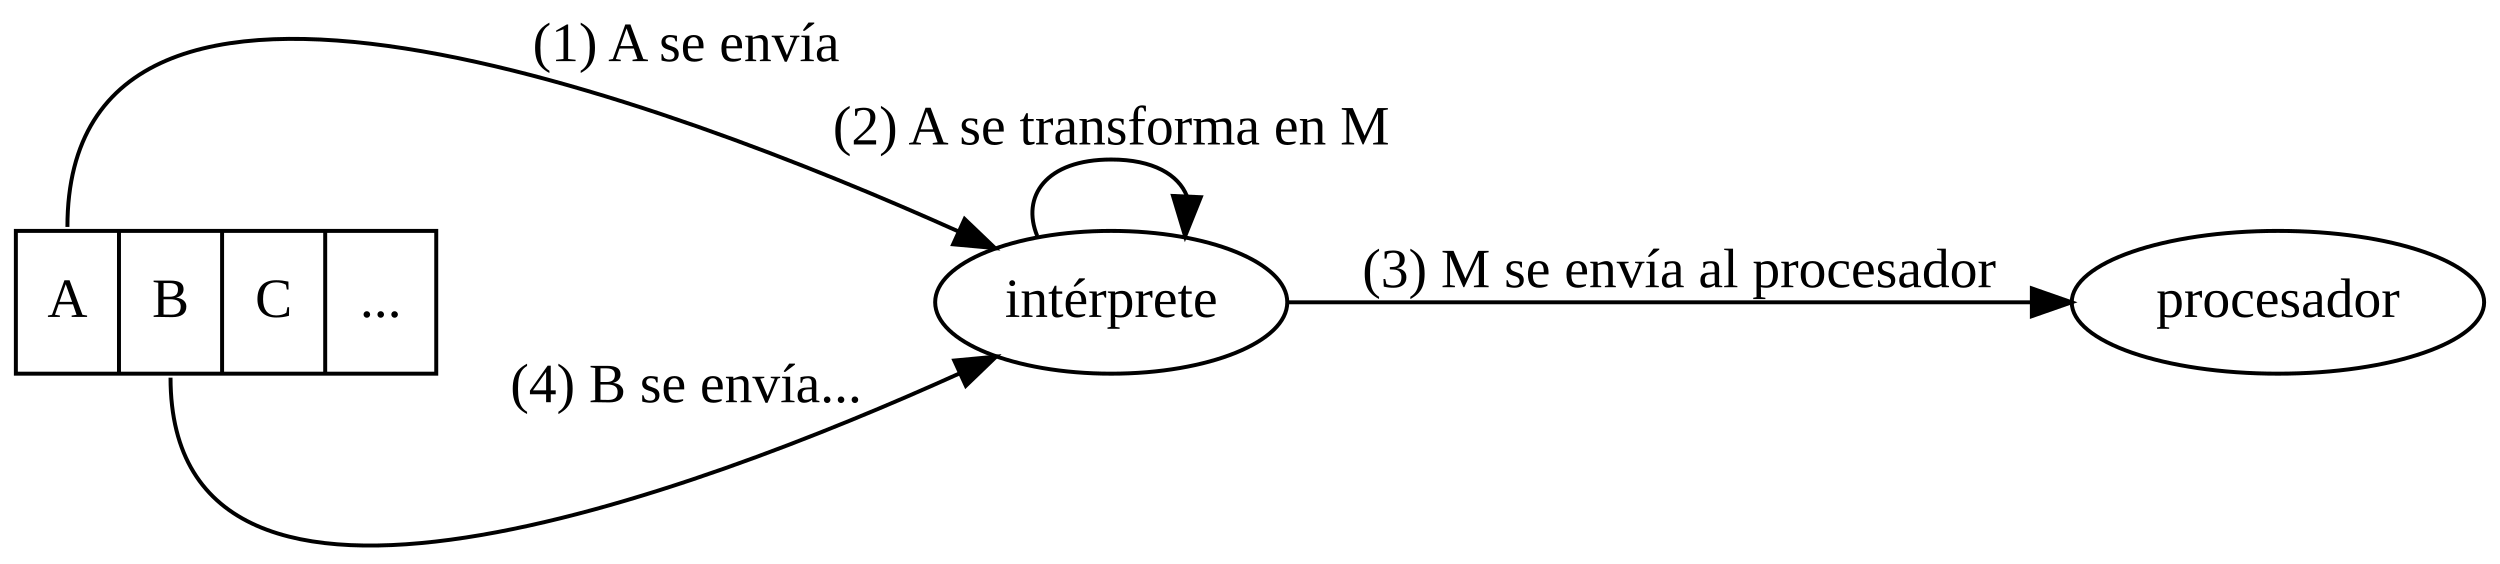
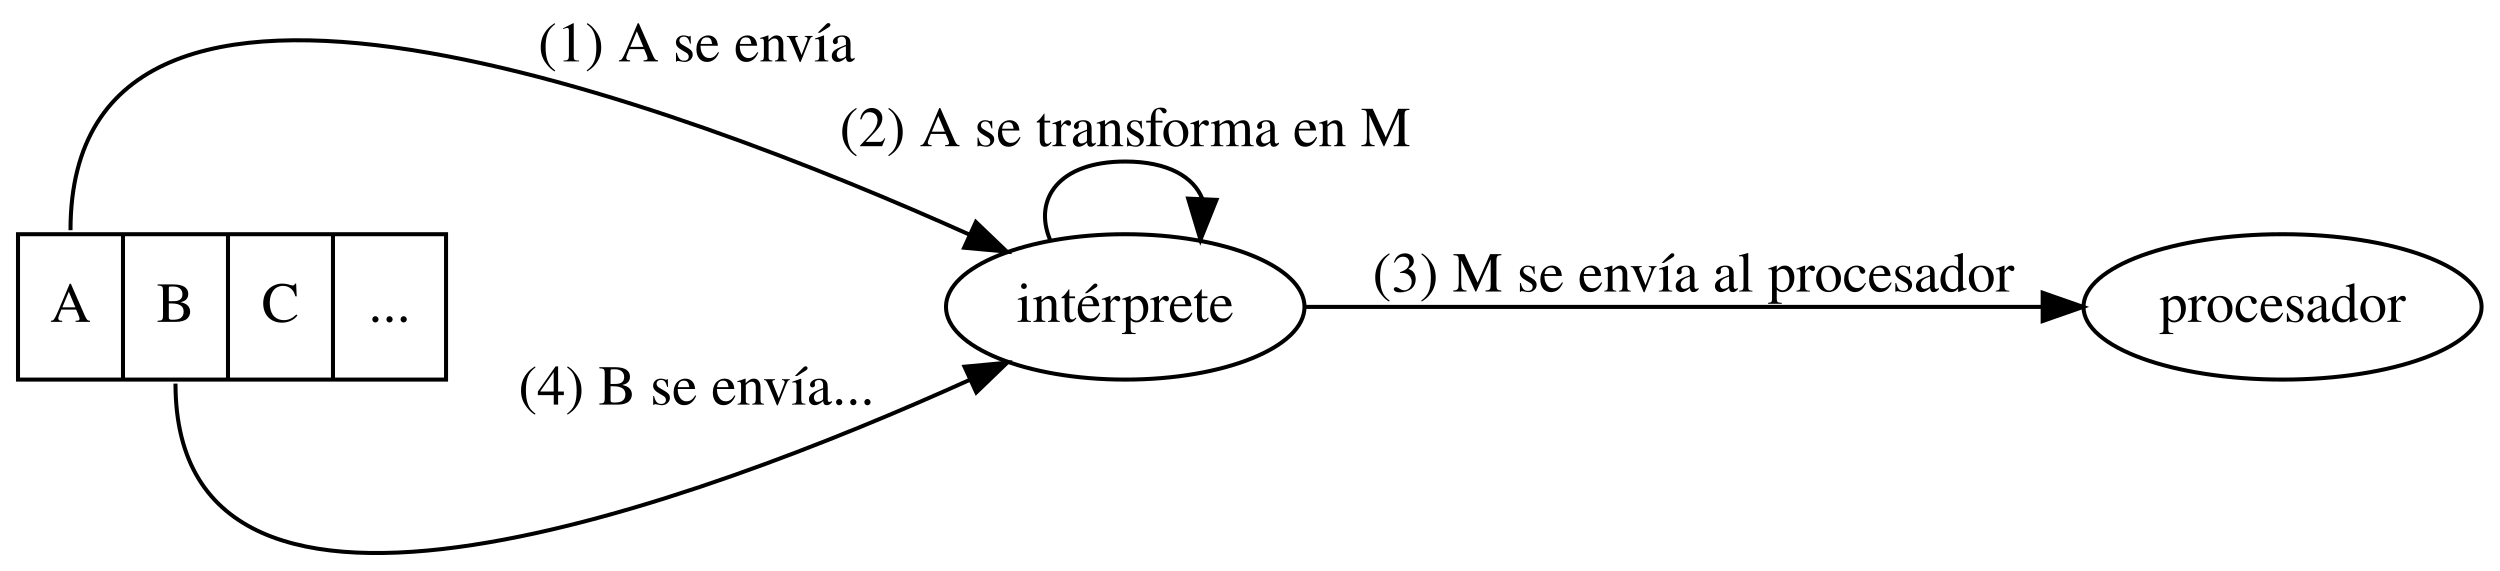
- <svg xmlns="http://www.w3.org/2000/svg" width="630pt" height="142pt" viewBox="0.00 0.00 630.38 141.64">
-   <g id="graph0" class="graph" transform="scale(1 1) rotate(0) translate(4 137.637)">
+ <svg xmlns="http://www.w3.org/2000/svg" width="618pt" height="141pt" viewBox="0.00 0.00 618.18 141.25">
+   <g id="graph0" class="graph" transform="scale(1 1) rotate(0) translate(4 137.248)">
    <g id="node1" class="node">
-       <ellipse fill="none" stroke="black" cx="276.196" cy="-61.637" rx="44.393" ry="18" />
-       <text text-anchor="middle" x="276.196" y="-57.937" font-family="Times New Roman,serif" font-size="14.00">intérprete</text>
+       <ellipse fill="none" stroke="black" cx="274.196" cy="-61.248" rx="44.393" ry="18" />
+       <text text-anchor="middle" x="274.196" y="-57.548" font-family="Times,serif" font-size="14.00">intérprete</text>
    </g>
    <g id="edge3" class="edge">
-       <path fill="none" stroke="black" d="M257.563,-78.301C253.423,-88.262 259.634,-97.637 276.196,-97.637 286.806,-97.637 293.168,-93.789 295.282,-88.405" />
-       <polygon fill="black" stroke="black" points="298.774,-88.134 294.829,-78.301 291.781,-88.448 298.774,-88.134" />
-       <text text-anchor="middle" x="276.196" y="-101.437" font-family="Times New Roman,serif" font-size="14.00">(2) A se transforma en M</text>
+       <path fill="none" stroke="black" d="M255.563,-77.912C251.423,-87.873 257.634,-97.248 274.196,-97.248 284.806,-97.248 291.168,-93.401 293.282,-88.016" />
+       <polygon fill="black" stroke="black" points="296.774,-87.745 292.829,-77.912 289.781,-88.059 296.774,-87.745" />
+       <text text-anchor="middle" x="274.196" y="-101.048" font-family="Times,serif" font-size="14.00">(2) A se transforma en M</text>
    </g>
    <g id="node2" class="node">
-       <ellipse fill="none" stroke="black" cx="570.388" cy="-61.637" rx="51.991" ry="18" />
-       <text text-anchor="middle" x="570.388" y="-57.937" font-family="Times New Roman,serif" font-size="14.00">procesador</text>
+       <ellipse fill="none" stroke="black" cx="560.788" cy="-61.248" rx="49.291" ry="18" />
+       <text text-anchor="middle" x="560.788" y="-57.548" font-family="Times,serif" font-size="14.00">procesador</text>
    </g>
    <g id="edge4" class="edge">
-       <path fill="none" stroke="black" d="M320.625,-61.637C370.312,-61.637 452.036,-61.637 508.168,-61.637" />
-       <polygon fill="black" stroke="black" points="508.338,-65.137 518.338,-61.637 508.338,-58.137 508.338,-65.137" />
-       <text text-anchor="middle" x="419.392" y="-65.437" font-family="Times New Roman,serif" font-size="14.00">(3) M se envía al procesador</text>
+       <path fill="none" stroke="black" d="M318.419,-61.248C367.21,-61.248 446.852,-61.248 501.206,-61.248" />
+       <polygon fill="black" stroke="black" points="501.385,-64.748 511.385,-61.248 501.385,-57.748 501.385,-64.748" />
+       <text text-anchor="middle" x="414.892" y="-65.048" font-family="Times,serif" font-size="14.00">(3) M se envía al procesador</text>
    </g>
    <g id="node3" class="node">
-       <polygon fill="none" stroke="black" points="0,-43.637 0,-79.637 106,-79.637 106,-43.637 0,-43.637" />
-       <text text-anchor="middle" x="13" y="-57.937" font-family="Times New Roman,serif" font-size="14.00">A</text>
-       <polyline fill="none" stroke="black" points="26,-43.637 26,-79.637 " />
-       <text text-anchor="middle" x="39" y="-57.937" font-family="Times New Roman,serif" font-size="14.00">B</text>
-       <polyline fill="none" stroke="black" points="52,-43.637 52,-79.637 " />
-       <text text-anchor="middle" x="65" y="-57.937" font-family="Times New Roman,serif" font-size="14.00">C</text>
-       <polyline fill="none" stroke="black" points="78,-43.637 78,-79.637 " />
-       <text text-anchor="middle" x="92" y="-57.937" font-family="Times New Roman,serif" font-size="14.00">...</text>
+       <polygon fill="none" stroke="black" points="0,-43.248 0,-79.248 106,-79.248 106,-43.248 0,-43.248" />
+       <text text-anchor="middle" x="13" y="-57.548" font-family="Times,serif" font-size="14.00">A</text>
+       <polyline fill="none" stroke="black" points="26,-43.248 26,-79.248 " />
+       <text text-anchor="middle" x="39" y="-57.548" font-family="Times,serif" font-size="14.00">B</text>
+       <polyline fill="none" stroke="black" points="52,-43.248 52,-79.248 " />
+       <text text-anchor="middle" x="65" y="-57.548" font-family="Times,serif" font-size="14.00">C</text>
+       <polyline fill="none" stroke="black" points="78,-43.248 78,-79.248 " />
+       <text text-anchor="middle" x="92" y="-57.548" font-family="Times,serif" font-size="14.00">...</text>
    </g>
    <g id="edge1" class="edge">
-       <path fill="none" stroke="black" d="M13,-80.637C13,-169.631 165.123,-112.028 237.624,-79.521" />
-       <polygon fill="black" stroke="black" points="239.233,-82.634 246.887,-75.309 236.335,-76.262 239.233,-82.634" />
-       <text text-anchor="middle" x="169" y="-122.437" font-family="Times New Roman,serif" font-size="14.00">(1) A se envía</text>
+       <path fill="none" stroke="black" d="M13,-80.248C13,-168.459 163.592,-111.458 235.646,-79.136" />
+       <polygon fill="black" stroke="black" points="237.202,-82.273 244.855,-74.947 234.303,-75.901 237.202,-82.273" />
+       <text text-anchor="middle" x="168" y="-122.048" font-family="Times,serif" font-size="14.00">(1) A se envía</text>
    </g>
    <g id="edge2" class="edge">
-       <path fill="none" stroke="black" d="M39,-42.637C39,36.176 171.277,-13.611 237.852,-43.66" />
-       <polygon fill="black" stroke="black" points="236.625,-46.947 247.174,-47.932 239.541,-40.584 236.625,-46.947" />
-       <text text-anchor="middle" x="169" y="-36.437" font-family="Times New Roman,serif" font-size="14.00">(4) B se envía...</text>
+       <path fill="none" stroke="black" d="M39,-42.248C39,35.707 169.505,-13.311 235.674,-43.174" />
+       <polygon fill="black" stroke="black" points="234.398,-46.439 244.947,-47.424 237.314,-40.076 234.398,-46.439" />
+       <text text-anchor="middle" x="168" y="-37.048" font-family="Times,serif" font-size="14.00">(4) B se envía...</text>
    </g>
  </g>
</svg>
